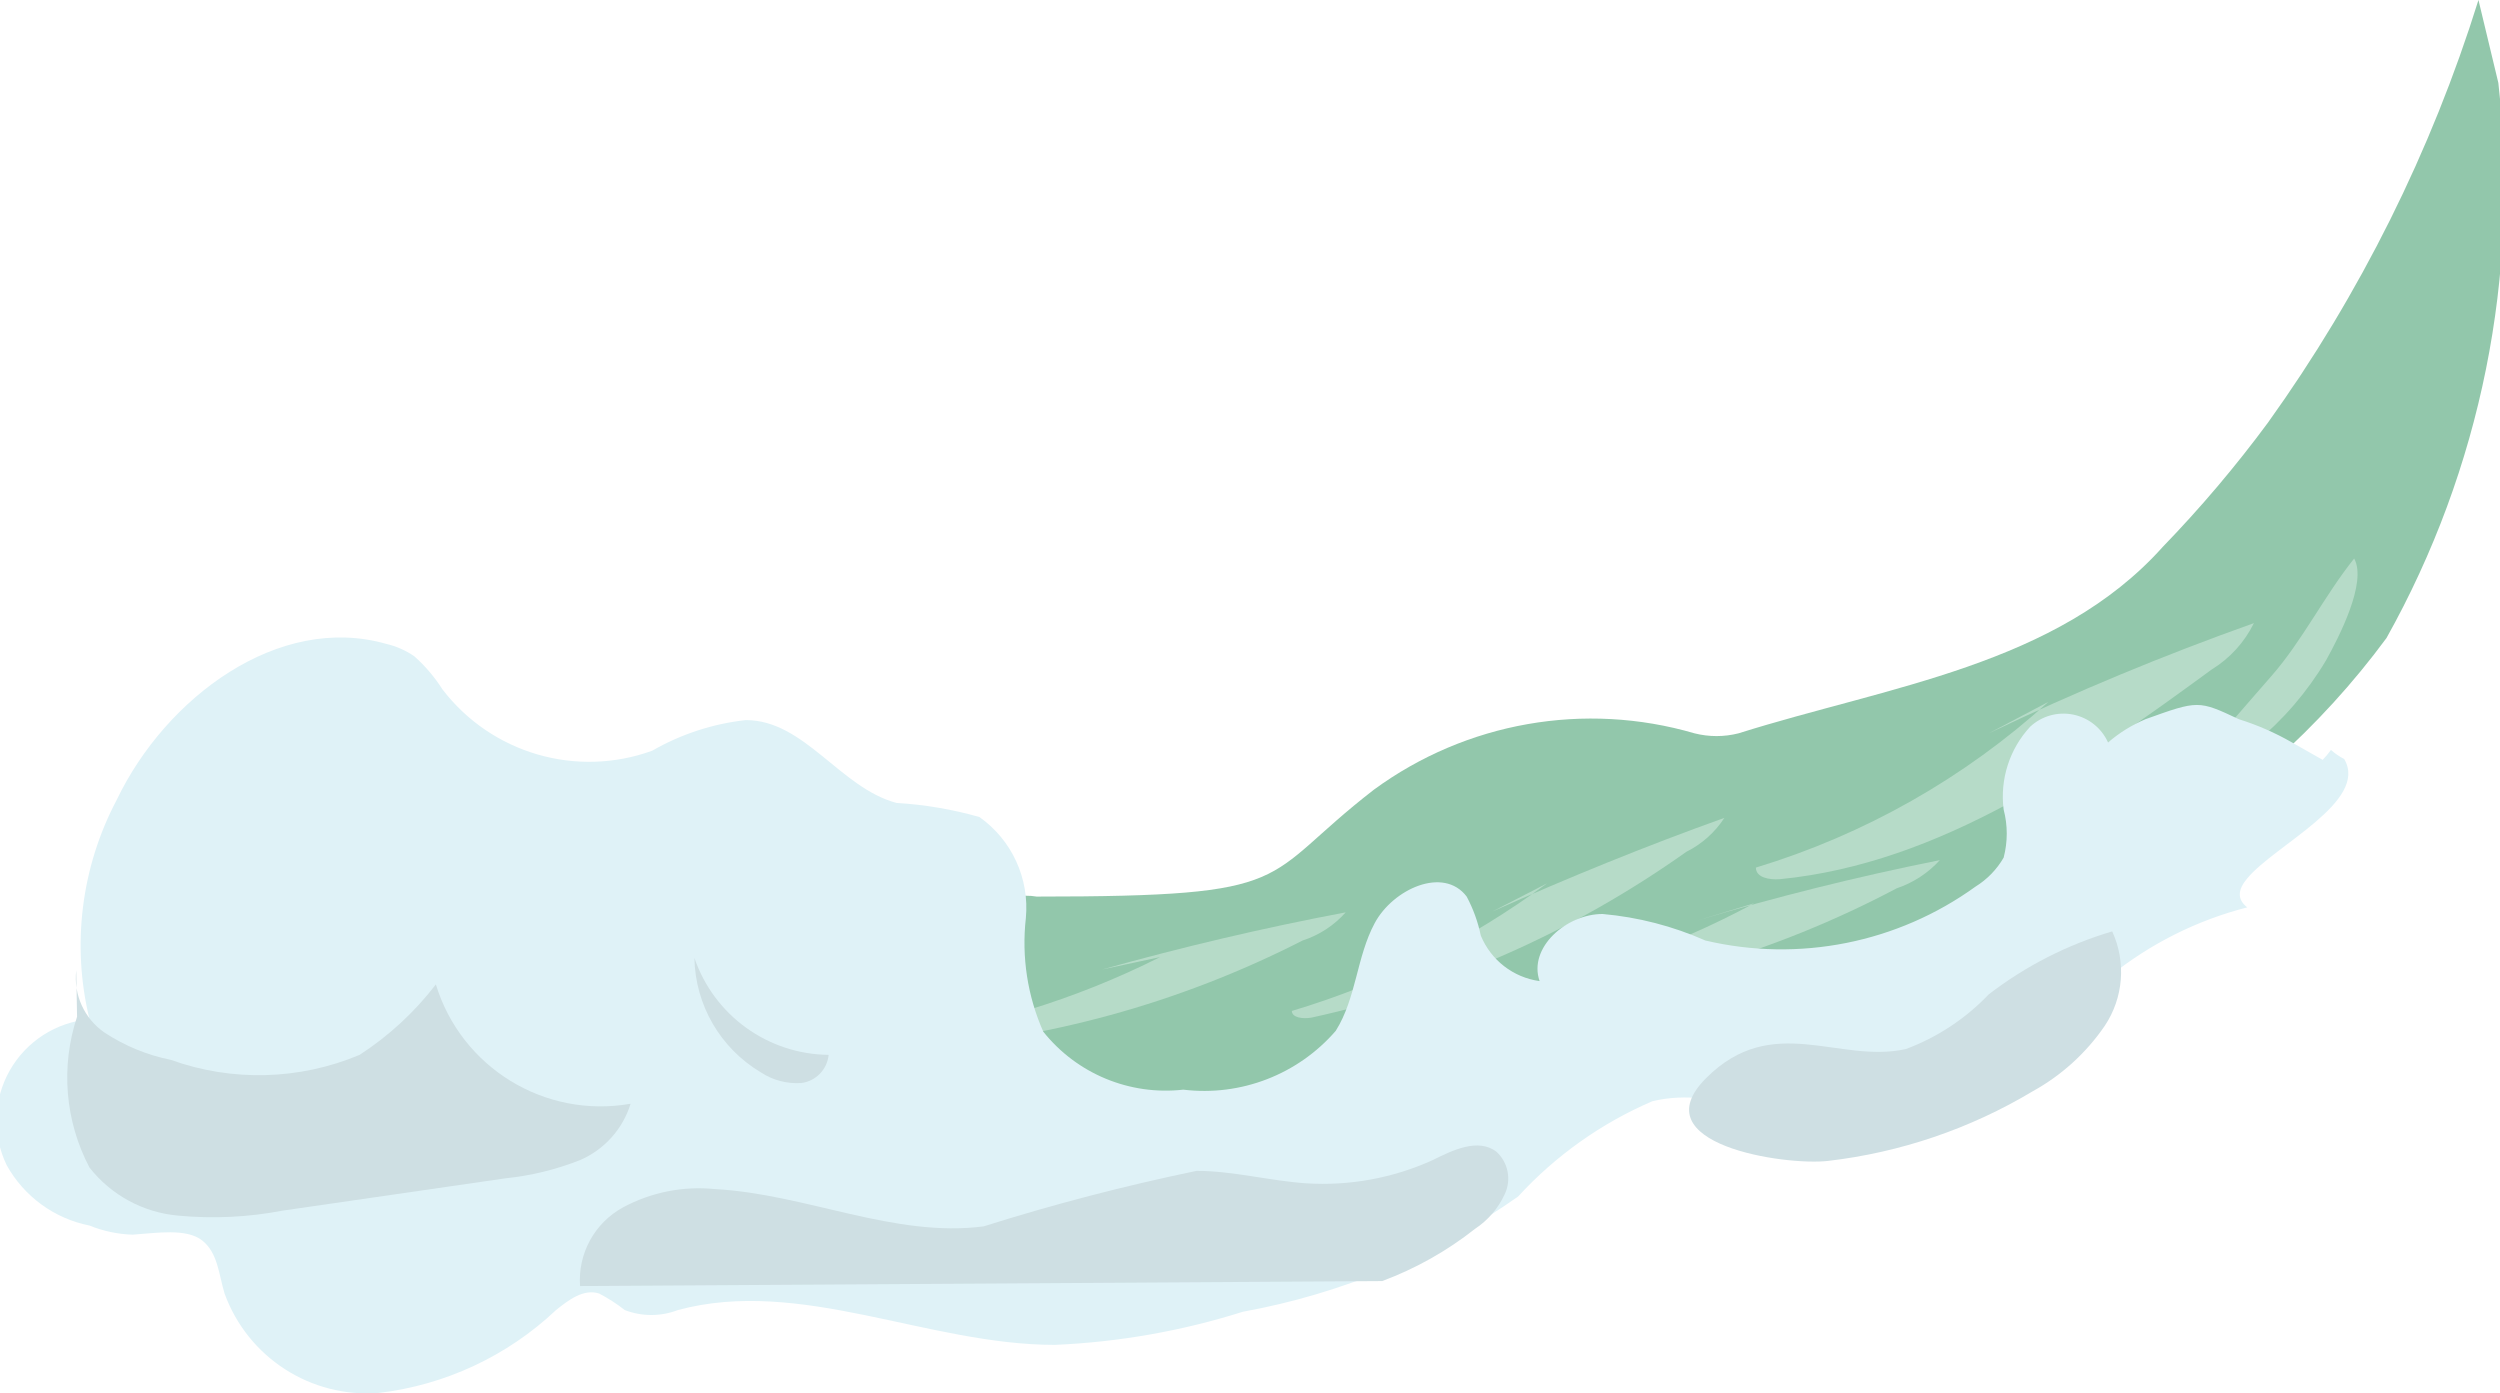
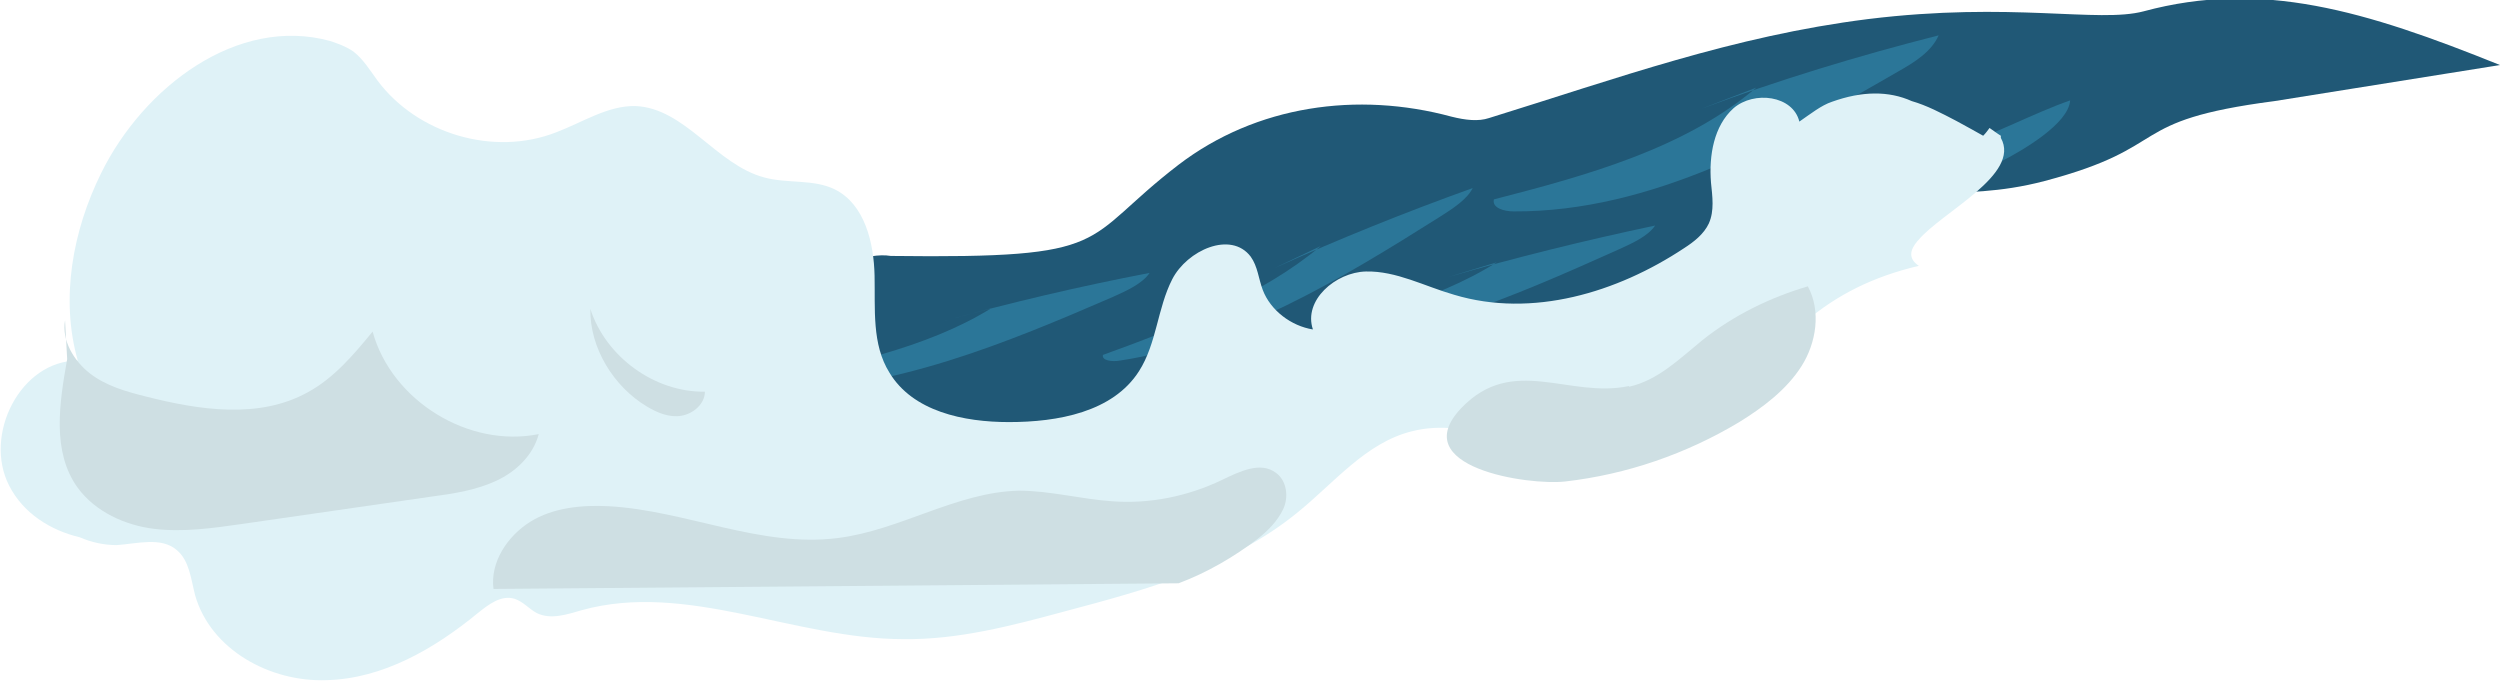
- <svg xmlns="http://www.w3.org/2000/svg" viewBox="0 0 30.17 16.8">
+ <svg xmlns="http://www.w3.org/2000/svg" id="Layer_1" data-name="Layer 1" viewBox="0 0 35.36 9.62">
  <defs>
-     <style>.cls-1{fill:#92c7ab;}.cls-2{fill:#b6dbc8;}.cls-3{fill:#dff2f7;}.cls-4{fill:#cedfe3;}</style>
+     <style>
+       .cls-1 {
+         fill: #205876;
+       }
+ 
+       .cls-1, .cls-2, .cls-3, .cls-4 {
+         stroke-width: 0px;
+       }
+ 
+       .cls-2 {
+         fill: #dff2f7;
+       }
+ 
+       .cls-3 {
+         fill: #cedfe3;
+       }
+ 
+       .cls-4 {
+         fill: #2b7698;
+       }
+     </style>
  </defs>
-   <g id="Layer_2" data-name="Layer 2">
-     <g id="Layer_1-2" data-name="Layer 1">
-       <path class="cls-1" d="M30.15,1a11.16,11.16,0,0,1-1.35,6.7,9.72,9.72,0,0,1-3,2.67,23.79,23.79,0,0,1-3.94,2.13,43.9,43.9,0,0,1-7.34,2,21.72,21.72,0,0,1-5,.56c-2,0,.62-.39-1.11-1.64a4.77,4.77,0,0,1-1.09-1.06c-.57-.8.6-.24.86-1.2.7.05,1.16.45,1.87.48s1.78-.94,2.46-.82c3.22,0,2.66-.2,4.07-1.29a4.44,4.44,0,0,1,3.87-.68,1.08,1.08,0,0,0,.53,0c1.81-.57,3.84-.82,5.12-2.25A14.8,14.8,0,0,0,27.37,5.1,17.88,17.88,0,0,0,29.91,0" />
-       <path class="cls-2" d="M26.23,9.5a6,6,0,0,1-1.18,1.07l1.37-1a9.12,9.12,0,0,0,.79-.6,3.83,3.83,0,0,0,.86-1c.15-.27.5-.94.34-1.23-.36.45-.63,1-1,1.42S26.64,9.06,26.23,9.5Z" />
-       <path class="cls-2" d="M14,11.55a10.1,10.1,0,0,1-3.28,1c0,.08.11.11.22.11a12.19,12.19,0,0,0,4.78-1.31,1.18,1.18,0,0,0,.52-.34q-1.48.28-2.94.69" />
-       <path class="cls-2" d="M18.67,10.66a10,10,0,0,1-3.08,1.54c0,.08.13.1.24.08a12.38,12.38,0,0,0,4.52-2,1.17,1.17,0,0,0,.46-.41c-.95.34-1.88.72-2.8,1.13" />
-       <path class="cls-2" d="M24.72,8.47a9.25,9.25,0,0,1-3.53,2c0,.12.16.15.29.14,1.94-.19,3.64-1.38,5.21-2.53a1.36,1.36,0,0,0,.51-.56A33.11,33.11,0,0,0,24,8.85" />
-       <path class="cls-2" d="M21.17,10.9A10.12,10.12,0,0,1,17.91,12c0,.08.11.11.22.11a12.33,12.33,0,0,0,4.76-1.39,1.24,1.24,0,0,0,.52-.34c-1,.2-2,.45-2.93.73" />
-       <path class="cls-3" d="M27.12,10.6c-.11.13-.13.25,0,.35a4.37,4.37,0,0,0-2.82,2.27,3.61,3.61,0,0,1-.44.22,2.91,2.91,0,0,1-1.42.24c-.85-.07-1.68-.59-2.5-.39a4.73,4.73,0,0,0-1.62,1.15A8.36,8.36,0,0,1,15,15.83a8.8,8.8,0,0,1-2.27.4c-1.54,0-3.07-.82-4.55-.42a.89.89,0,0,1-.64,0,2,2,0,0,0-.31-.2c-.19-.06-.37.08-.52.2a3.76,3.76,0,0,1-2.14,1,1.83,1.83,0,0,1-1.86-1.2c-.07-.23-.08-.49-.27-.64s-.55-.09-.84-.07a1.51,1.51,0,0,1-.52-.11,1.47,1.47,0,0,1-1-.73,1.23,1.23,0,0,1,1-1.76,3.76,3.76,0,0,1,.33-2.65C2,8.42,3.36,7.4,4.66,7.77A1,1,0,0,1,5,7.92a1.89,1.89,0,0,1,.34.4,2.23,2.23,0,0,0,2.53.74A2.91,2.91,0,0,1,9,8.69c.71,0,1.14.82,1.82,1a4.65,4.65,0,0,1,1,.17,1.34,1.34,0,0,1,.56,1.22,2.65,2.65,0,0,0,.21,1.37,1.89,1.89,0,0,0,1.69.7,2.1,2.1,0,0,0,1.84-.71c.25-.4.25-.89.47-1.3s.83-.69,1.11-.32a1.75,1.75,0,0,1,.17.47.9.9,0,0,0,.71.55c-.14-.4.32-.81.76-.81a3.92,3.92,0,0,1,1.24.32,4,4,0,0,0,3.26-.65,1,1,0,0,0,.34-.35,1.14,1.14,0,0,0,0-.58,1.24,1.24,0,0,1,.32-1,.59.59,0,0,1,.94.19,1.73,1.73,0,0,1,.45-.28c.64-.23.64-.23,1.13,0a3.2,3.2,0,0,1,.64.28l.37.21a1.06,1.06,0,0,0,.1-.12.76.76,0,0,0,.16.11,0,0,0,0,1,0,0C28.59,9.67,27.45,10.2,27.12,10.6Z" />
-       <path class="cls-4" d="M.92,11.71a.8.8,0,0,0,.34.75,2.26,2.26,0,0,0,.8.33,3.14,3.14,0,0,0,2.28-.06,3.7,3.7,0,0,0,.92-.85,2.08,2.08,0,0,0,2.35,1.44A1.09,1.09,0,0,1,7,14a3.39,3.39,0,0,1-.9.22l-2.69.39a4.45,4.45,0,0,1-1.26.06,1.53,1.53,0,0,1-1.07-.58,2.33,2.33,0,0,1-.15-1.82" />
-       <path class="cls-4" d="M7,15.52a1,1,0,0,1,.52-.95,1.93,1.93,0,0,1,1.11-.22c1.1.06,2.16.59,3.24.45a26.25,26.25,0,0,1,2.57-.67c.44,0,.88.12,1.32.15A3.2,3.2,0,0,0,17.29,14c.24-.12.55-.27.77-.1a.44.44,0,0,1,.1.51,1,1,0,0,1-.36.42,4.13,4.13,0,0,1-1.12.63" />
-       <path class="cls-4" d="M23,12.66a2.67,2.67,0,0,0,1-.66,4.57,4.57,0,0,1,1.49-.76,1.17,1.17,0,0,1-.09,1.14,2.54,2.54,0,0,1-.87.79,6.2,6.2,0,0,1-2.47.84c-.52.06-2.27-.2-1.47-1S22.19,12.84,23,12.66Z" />
-       <path class="cls-4" d="M10,12.73a.38.38,0,0,1-.33.34.79.79,0,0,1-.49-.13,1.64,1.64,0,0,1-.8-1.38A1.73,1.73,0,0,0,10,12.73Z" />
-     </g>
-   </g>
+   <path class="cls-1" d="M32.17,1.43c-2.15.28-1.4.64-3.25,1.13-1.29.34-1.96-.07-3.08.66-1.25.82-2.56,1.56-3.94,2.13-2.35.97-4.87,1.42-7.34,1.97-1.63.36-3.29.57-4.96.55-2.02-.02.62-.38-1.1-1.64-.41-.3-.8-.64-1.09-1.06-.57-.81.6-.25.86-1.2.7.05,1.16.45,1.87.48.66.02,1.78-.94,2.46-.83,3.22.04,2.65-.2,4.07-1.29,1.1-.84,2.53-1.04,3.86-.68.2.05.38.07.53.02,1.81-.56,3.45-1.16,5.36-1.4,2.03-.25,3.26.06,3.9-.11,1.67-.45,3.13-.01,5.04.76" />
+   <path class="cls-4" d="M25.96,2.54c-.52.13-1.04.26-1.58.26.56-.02,1.11-.04,1.67-.07.33-.01.67-.03,1-.07.44-.06.88-.18,1.28-.39.27-.14.93-.52.95-.85-.54.19-1.06.48-1.61.65s-1.14.33-1.71.47Z" />
+   <path class="cls-4" d="M14.02,4.36c-.92.57-2.13.82-3.28,1.05-.04.08.11.11.22.11,1.66,0,3.28-.67,4.78-1.32.2-.09.42-.19.52-.34-.99.19-1.97.42-2.94.69" />
+   <path class="cls-4" d="M18.68,3.48c-.83.7-1.98,1.14-3.08,1.54-.02.08.13.1.24.08,1.64-.25,3.14-1.16,4.52-2.03.19-.12.39-.25.47-.41-.95.34-1.89.72-2.8,1.13" />
+   <path class="cls-4" d="M24.84,1.24c-1.01.86-2.39,1.24-3.71,1.58-.03.12.14.17.28.17,1.95.01,3.76-1.01,5.44-1.98.23-.13.47-.28.57-.51-1.14.29-2.26.63-3.36,1.04" />
+   <path class="cls-4" d="M21.17,3.71c-.92.58-2.12.85-3.26,1.1-.04.08.11.11.22.11,1.66-.02,3.27-.72,4.76-1.39.2-.09.42-.19.52-.34-.99.21-1.97.45-2.93.73" />
+   <path class="cls-2" d="M27.12,3.41c-.11.13-.13.25.02.35-1.31.31-2.02,1.03-2.82,2.27-.14.08-.29.16-.44.22-.46.19-.93.29-1.42.24-.85-.08-1.67-.6-2.49-.39-.65.16-1.1.73-1.62,1.15-.93.76-2.13,1.09-3.3,1.4-.74.2-1.5.4-2.27.39-1.54,0-3.07-.82-4.55-.41-.21.06-.44.14-.64.04-.11-.06-.19-.16-.31-.2-.19-.06-.37.08-.52.2-.62.51-1.35.93-2.14.95-.8.03-1.64-.43-1.86-1.2-.06-.23-.08-.49-.26-.64-.22-.19-.56-.09-.85-.07-.18,0-.36-.04-.52-.11-.42-.1-.8-.34-1-.73-.37-.72.16-1.77.97-1.77-.25-.88-.07-1.84.33-2.65C2.03,1.23,3.36.22,4.67.58c.12.04.23.08.33.15.14.11.23.26.34.41.56.75,1.64,1.08,2.53.73.37-.14.73-.38,1.12-.37.7.03,1.14.83,1.82,1.01.33.09.7.02,1,.17.42.21.55.75.56,1.22s-.04.97.21,1.37c.33.55,1.05.7,1.69.7.69,0,1.47-.14,1.84-.72.25-.39.26-.89.47-1.3.21-.41.83-.69,1.11-.32.1.14.11.31.17.47.11.29.4.51.71.56-.14-.41.32-.81.75-.82.43-.01.83.21,1.25.33,1.1.33,2.3-.03,3.25-.66.14-.09.28-.2.35-.35.08-.18.05-.38.03-.58-.03-.38.04-.8.32-1.05.29-.25.84-.18.93.19.16-.11.31-.23.46-.28q.64-.23,1.13-.01c.21.06.42.17.63.28.15.08.29.16.38.21.04-.04.06-.07.09-.11.06.04.11.08.16.11,0,.01,0,.02,0,.03.29.52-.84,1.05-1.17,1.45Z" />
+   <path class="cls-3" d="M.92,4.53c-.05.28.12.57.35.75s.52.26.8.33c.75.19,1.59.32,2.28-.06.37-.2.65-.53.92-.86.27.98,1.36,1.65,2.35,1.45-.08.3-.32.53-.6.66s-.59.18-.89.22c-.9.13-1.8.26-2.7.39-.42.06-.84.12-1.25.07s-.83-.24-1.08-.58c-.37-.51-.26-1.2-.15-1.82" />
+   <path class="cls-3" d="M6.98,8.33c-.05-.38.2-.75.52-.95s.73-.24,1.11-.22c1.09.06,2.15.59,3.24.45.88-.11,1.68-.65,2.56-.67.44,0,.88.12,1.32.15.53.04,1.07-.07,1.55-.3.25-.12.55-.27.77-.1.15.11.18.34.1.51s-.22.31-.36.42c-.34.26-.72.48-1.12.63" />
+   <path class="cls-3" d="M23.04,5.47c.41-.09.72-.4,1.04-.66.44-.35.95-.6,1.49-.76.19.35.12.8-.09,1.13s-.54.58-.88.79c-.75.45-1.59.74-2.46.84-.52.06-2.27-.2-1.47-1.04.73-.76,1.52-.13,2.37-.31Z" />
+   <path class="cls-3" d="M9.97,5.54c0,.17-.16.31-.33.34s-.34-.04-.49-.13c-.47-.28-.81-.83-.8-1.38.22.68.91,1.18,1.62,1.17Z" />
</svg>
